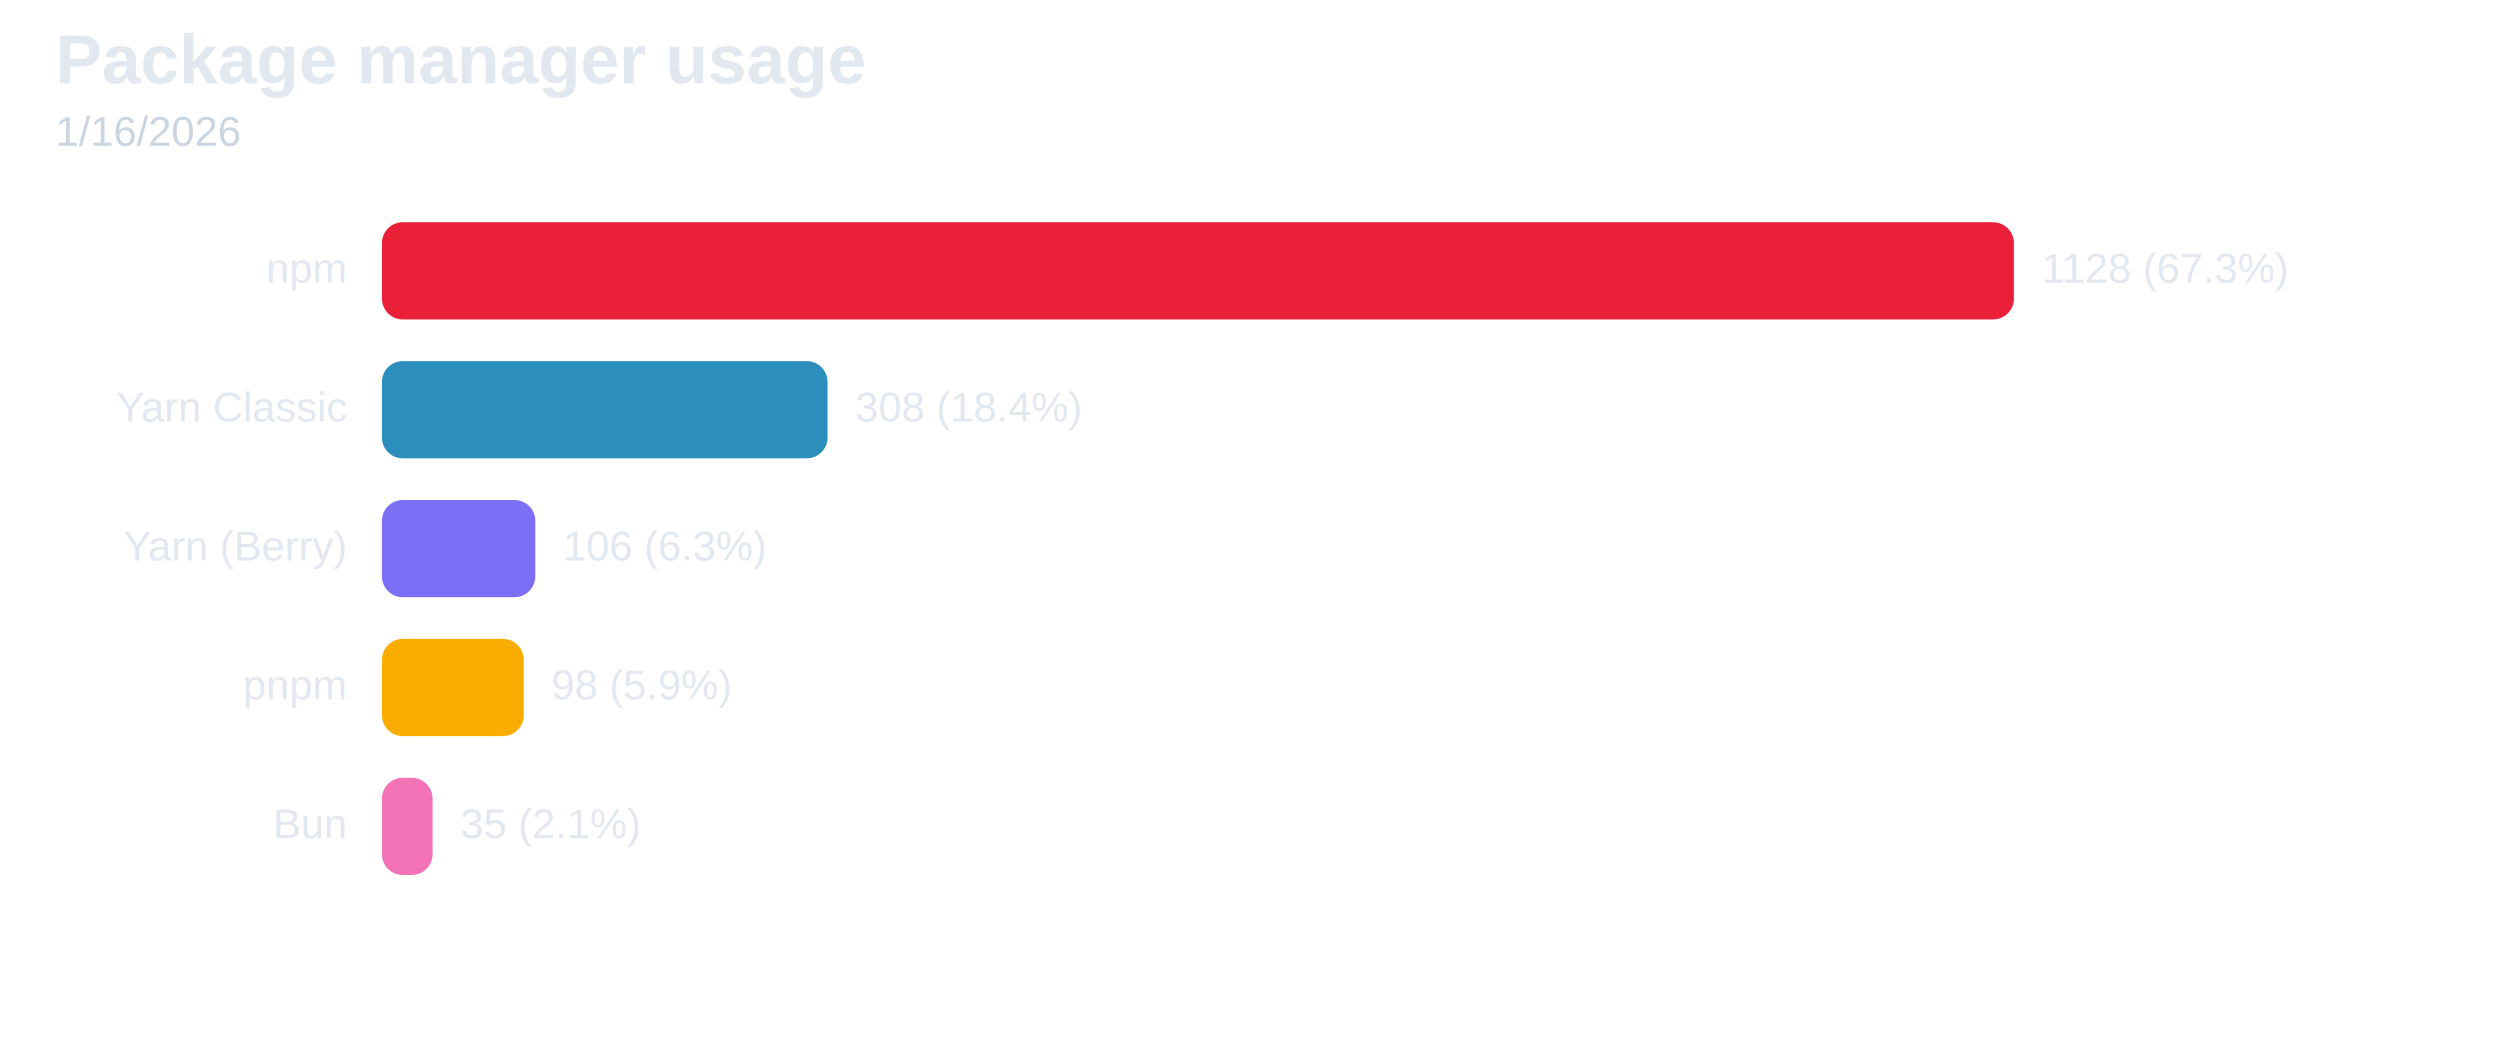
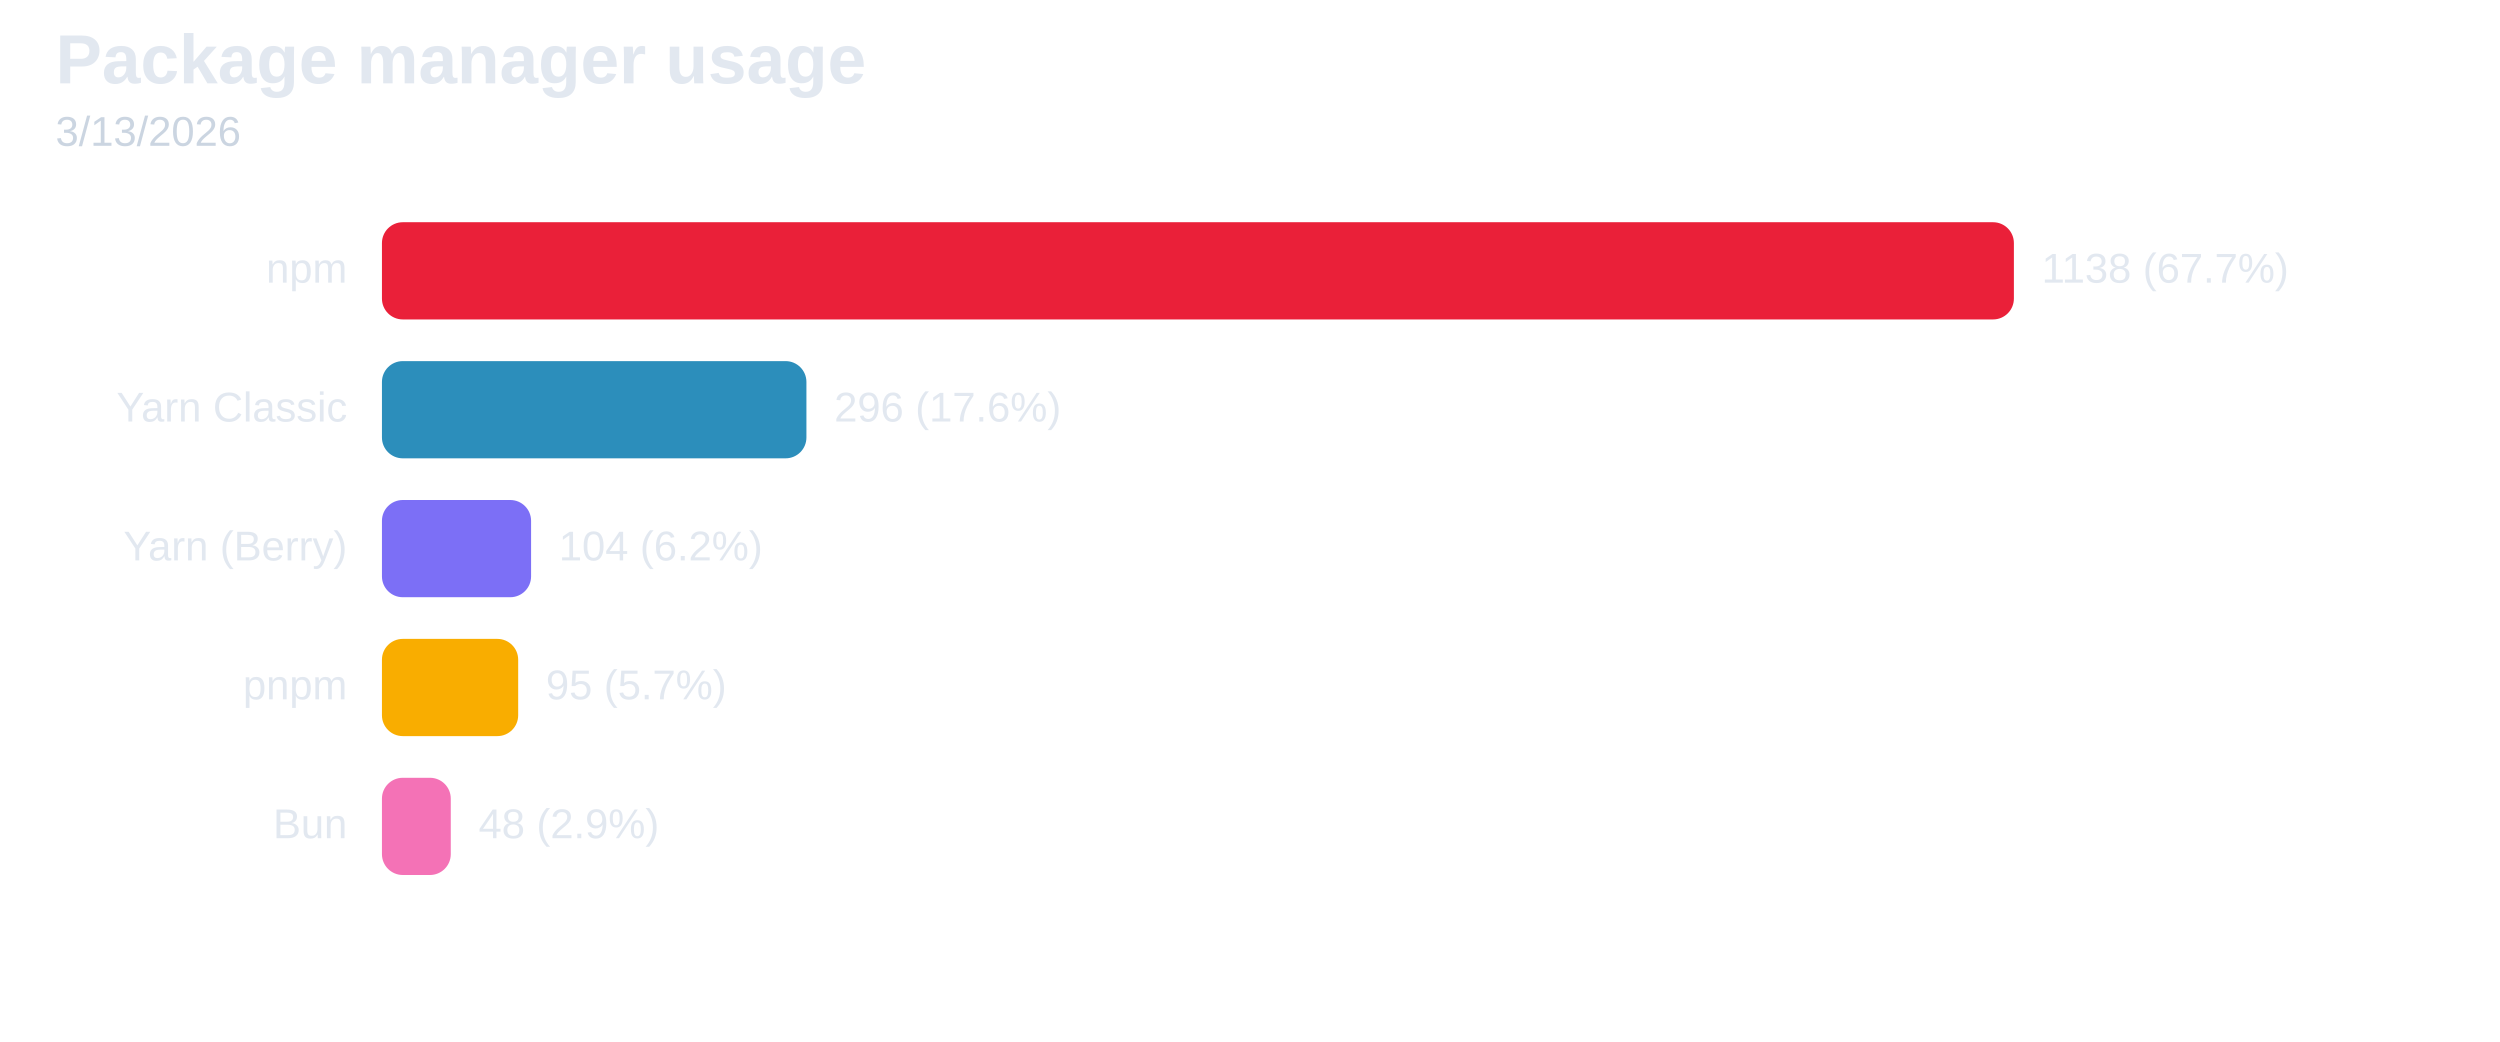
<svg xmlns="http://www.w3.org/2000/svg" width="720" height="300" viewBox="0 0 720 300" role="img" aria-label="Package manager usage">
  <style>
    text { font-family: "Helvetica Neue", Arial, sans-serif; }
    .title { font-size: 20px; font-weight: 700; fill: #e2e8f0; }
    .subtitle { font-size: 12px; fill: #cbd5e1; }
    .footer { font-size: 12px; fill: #cbd5e1; }
    .label { font-size: 12px; text-anchor: end; fill: #e2e8f0; }
    .value { font-size: 12px; fill: #e2e8f0; }
  </style>
  <text class="title" x="16" y="24">Package manager usage</text>
-   <text class="subtitle" x="16" y="42">1/16/2026</text>
+   <text class="subtitle" x="16" y="42">3/13/2026</text>
  <g class="bars">
    <g class="bar" data-label="npm">
      <text class="label" x="100" y="78" dominant-baseline="middle">npm</text>
      <rect x="110" y="64" width="470" height="28" rx="6" fill="#ea2039" />
-       <text class="value" x="588" y="78" dominant-baseline="middle">1128 (67.3%)</text>
+       <text class="value" x="588" y="78" dominant-baseline="middle">1138 (67.7%)</text>
    </g>
    <g class="bar" data-label="yarn_classic">
      <text class="label" x="100" y="118" dominant-baseline="middle">Yarn Classic</text>
-       <rect x="110" y="104" width="128.333" height="28" rx="6" fill="#2c8ebb" />
-       <text class="value" x="246.333" y="118" dominant-baseline="middle">308 (18.4%)</text>
+       <rect x="110" y="104" width="122.25" height="28" rx="6" fill="#2c8ebb" />
+       <text class="value" x="240.25" y="118" dominant-baseline="middle">296 (17.6%)</text>
    </g>
    <g class="bar" data-label="yarn_modern">
      <text class="label" x="100" y="158" dominant-baseline="middle">Yarn (Berry)</text>
-       <rect x="110" y="144" width="44.167" height="28" rx="6" fill="#7c6ff6" />
-       <text class="value" x="162.167" y="158" dominant-baseline="middle">106 (6.3%)</text>
+       <rect x="110" y="144" width="42.953" height="28" rx="6" fill="#7c6ff6" />
+       <text class="value" x="160.953" y="158" dominant-baseline="middle">104 (6.2%)</text>
    </g>
    <g class="bar" data-label="pnpm">
      <text class="label" x="100" y="198" dominant-baseline="middle">pnpm</text>
-       <rect x="110" y="184" width="40.833" height="28" rx="6" fill="#f9ad00" />
-       <text class="value" x="158.833" y="198" dominant-baseline="middle">98 (5.9%)</text>
+       <rect x="110" y="184" width="39.236" height="28" rx="6" fill="#f9ad00" />
+       <text class="value" x="157.236" y="198" dominant-baseline="middle">95 (5.7%)</text>
    </g>
    <g class="bar" data-label="bun">
      <text class="label" x="100" y="238" dominant-baseline="middle">Bun</text>
-       <rect x="110" y="224" width="14.583" height="28" rx="6" fill="#f472b6" />
-       <text class="value" x="132.583" y="238" dominant-baseline="middle">35 (2.1%)</text>
+       <rect x="110" y="224" width="19.824" height="28" rx="6" fill="#f472b6" />
+       <text class="value" x="137.824" y="238" dominant-baseline="middle">48 (2.9%)</text>
    </g>
  </g>
</svg>
